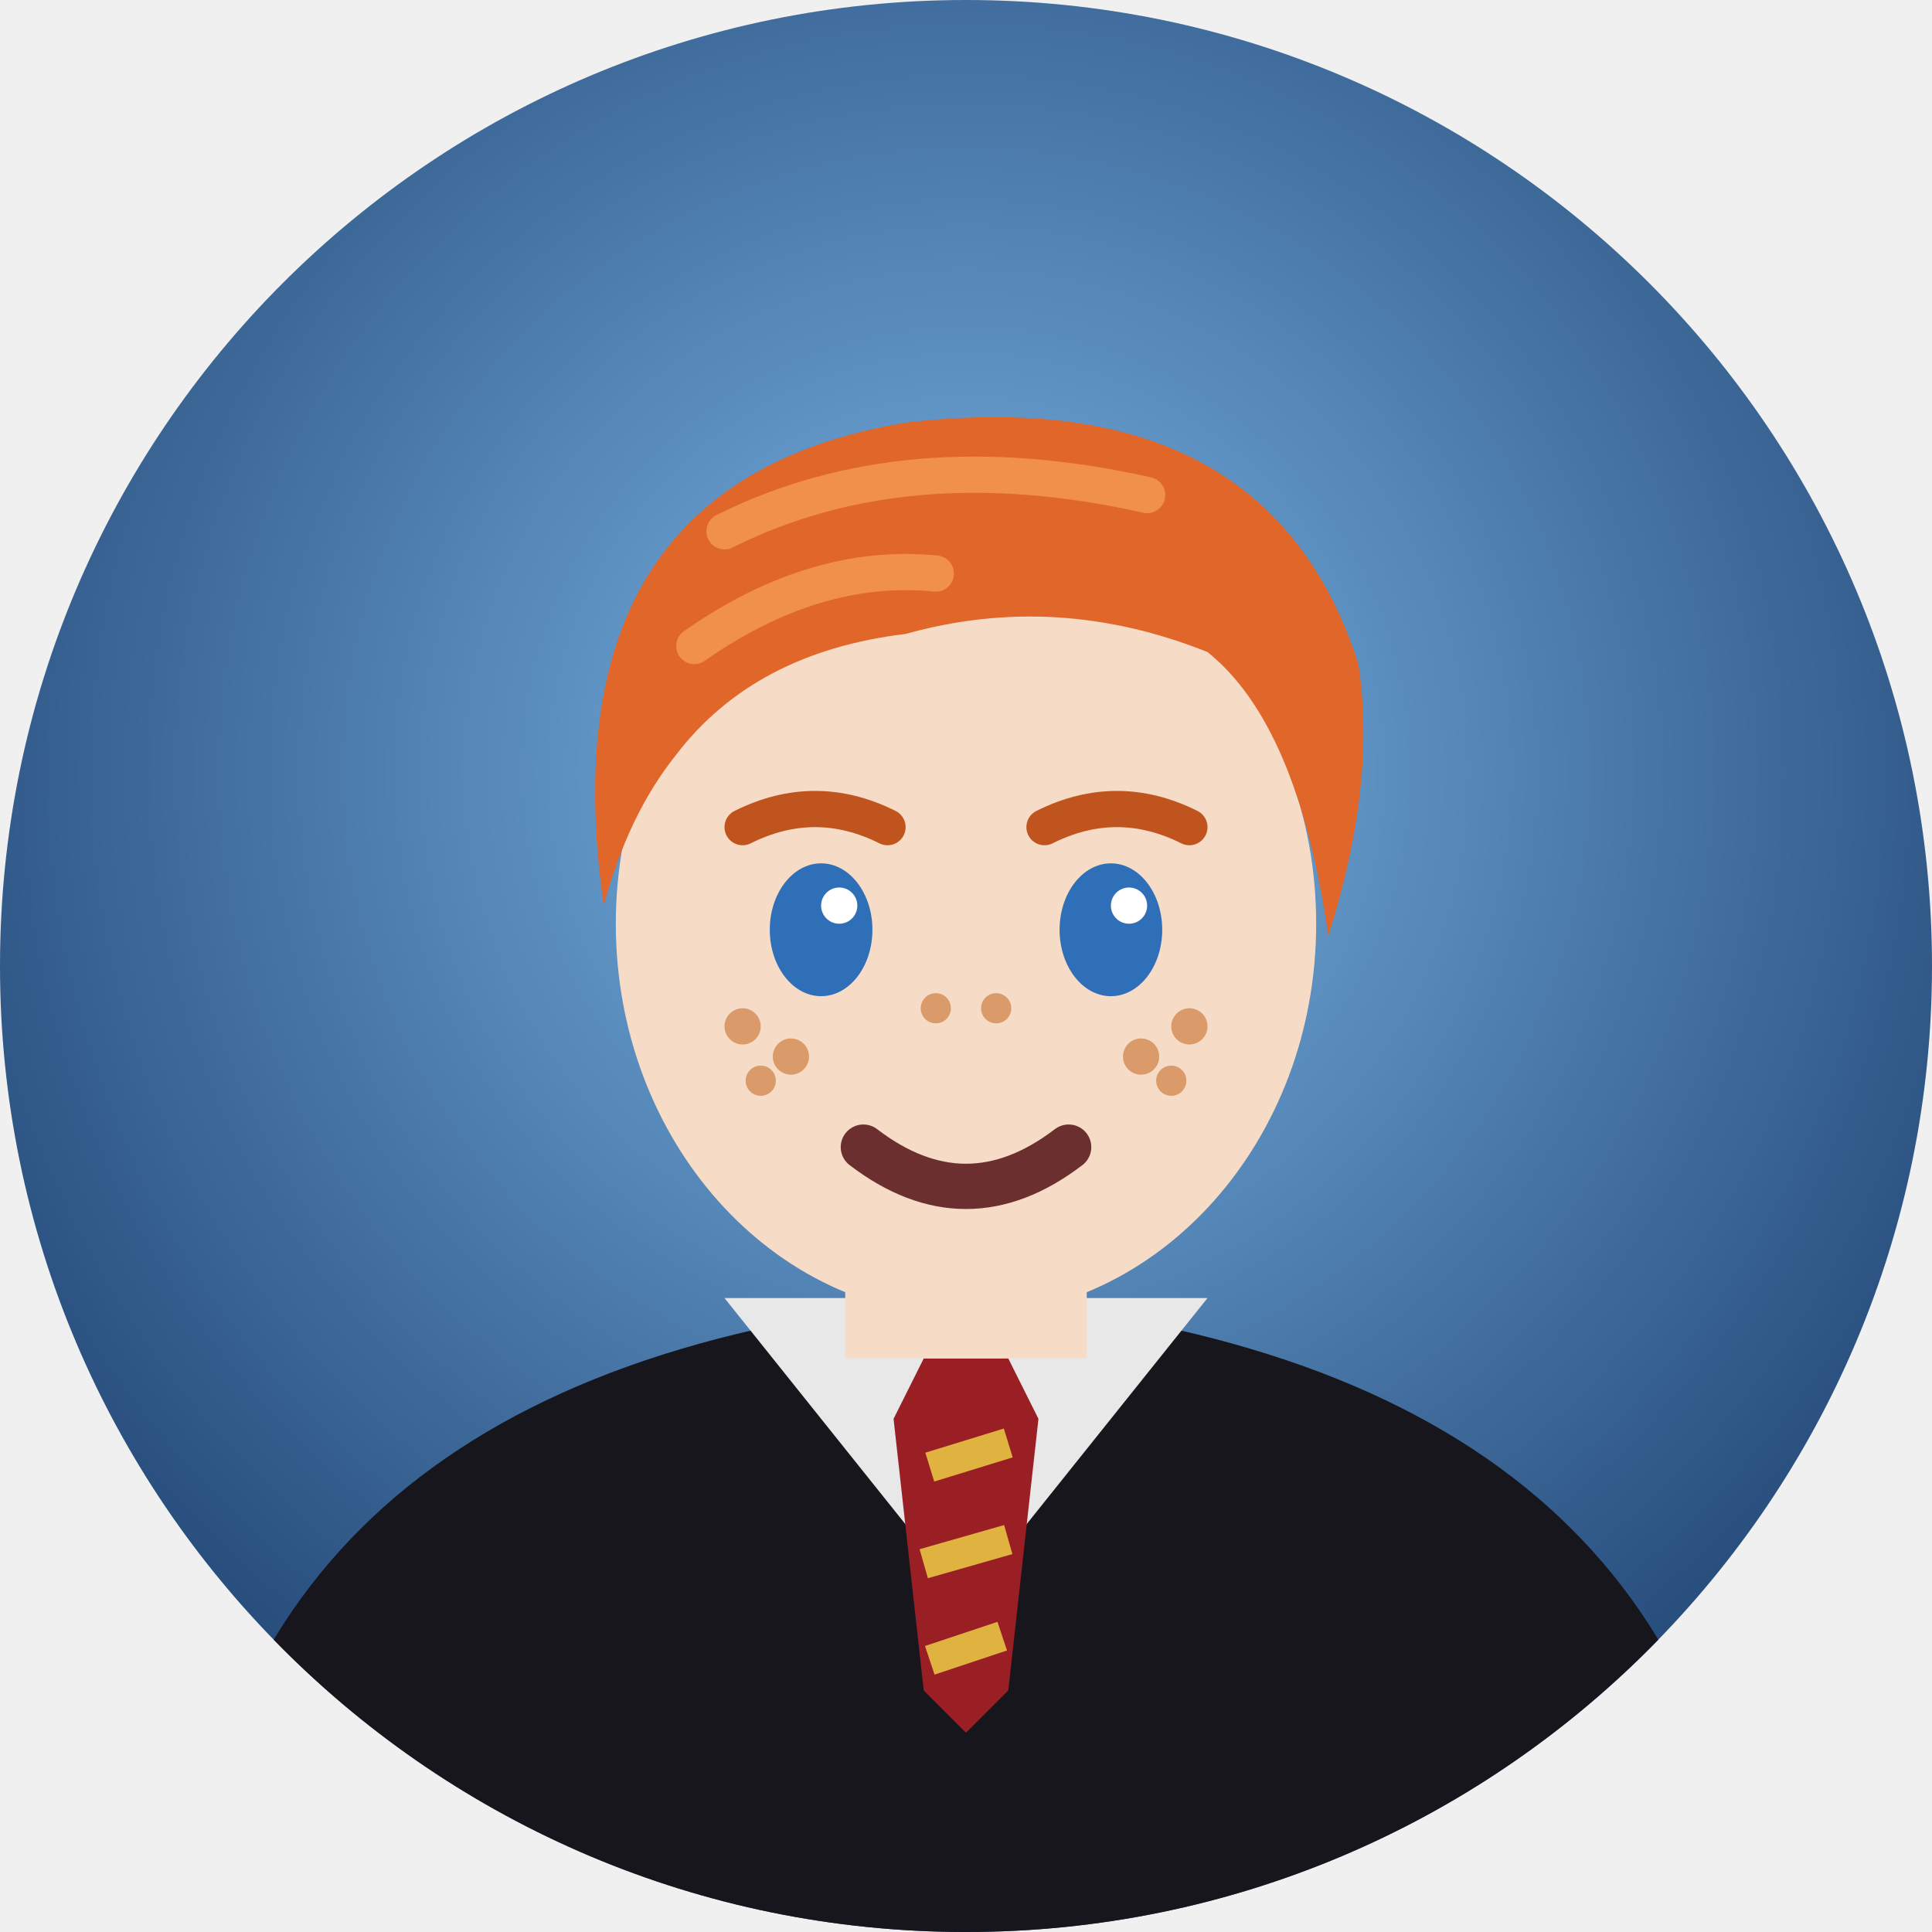
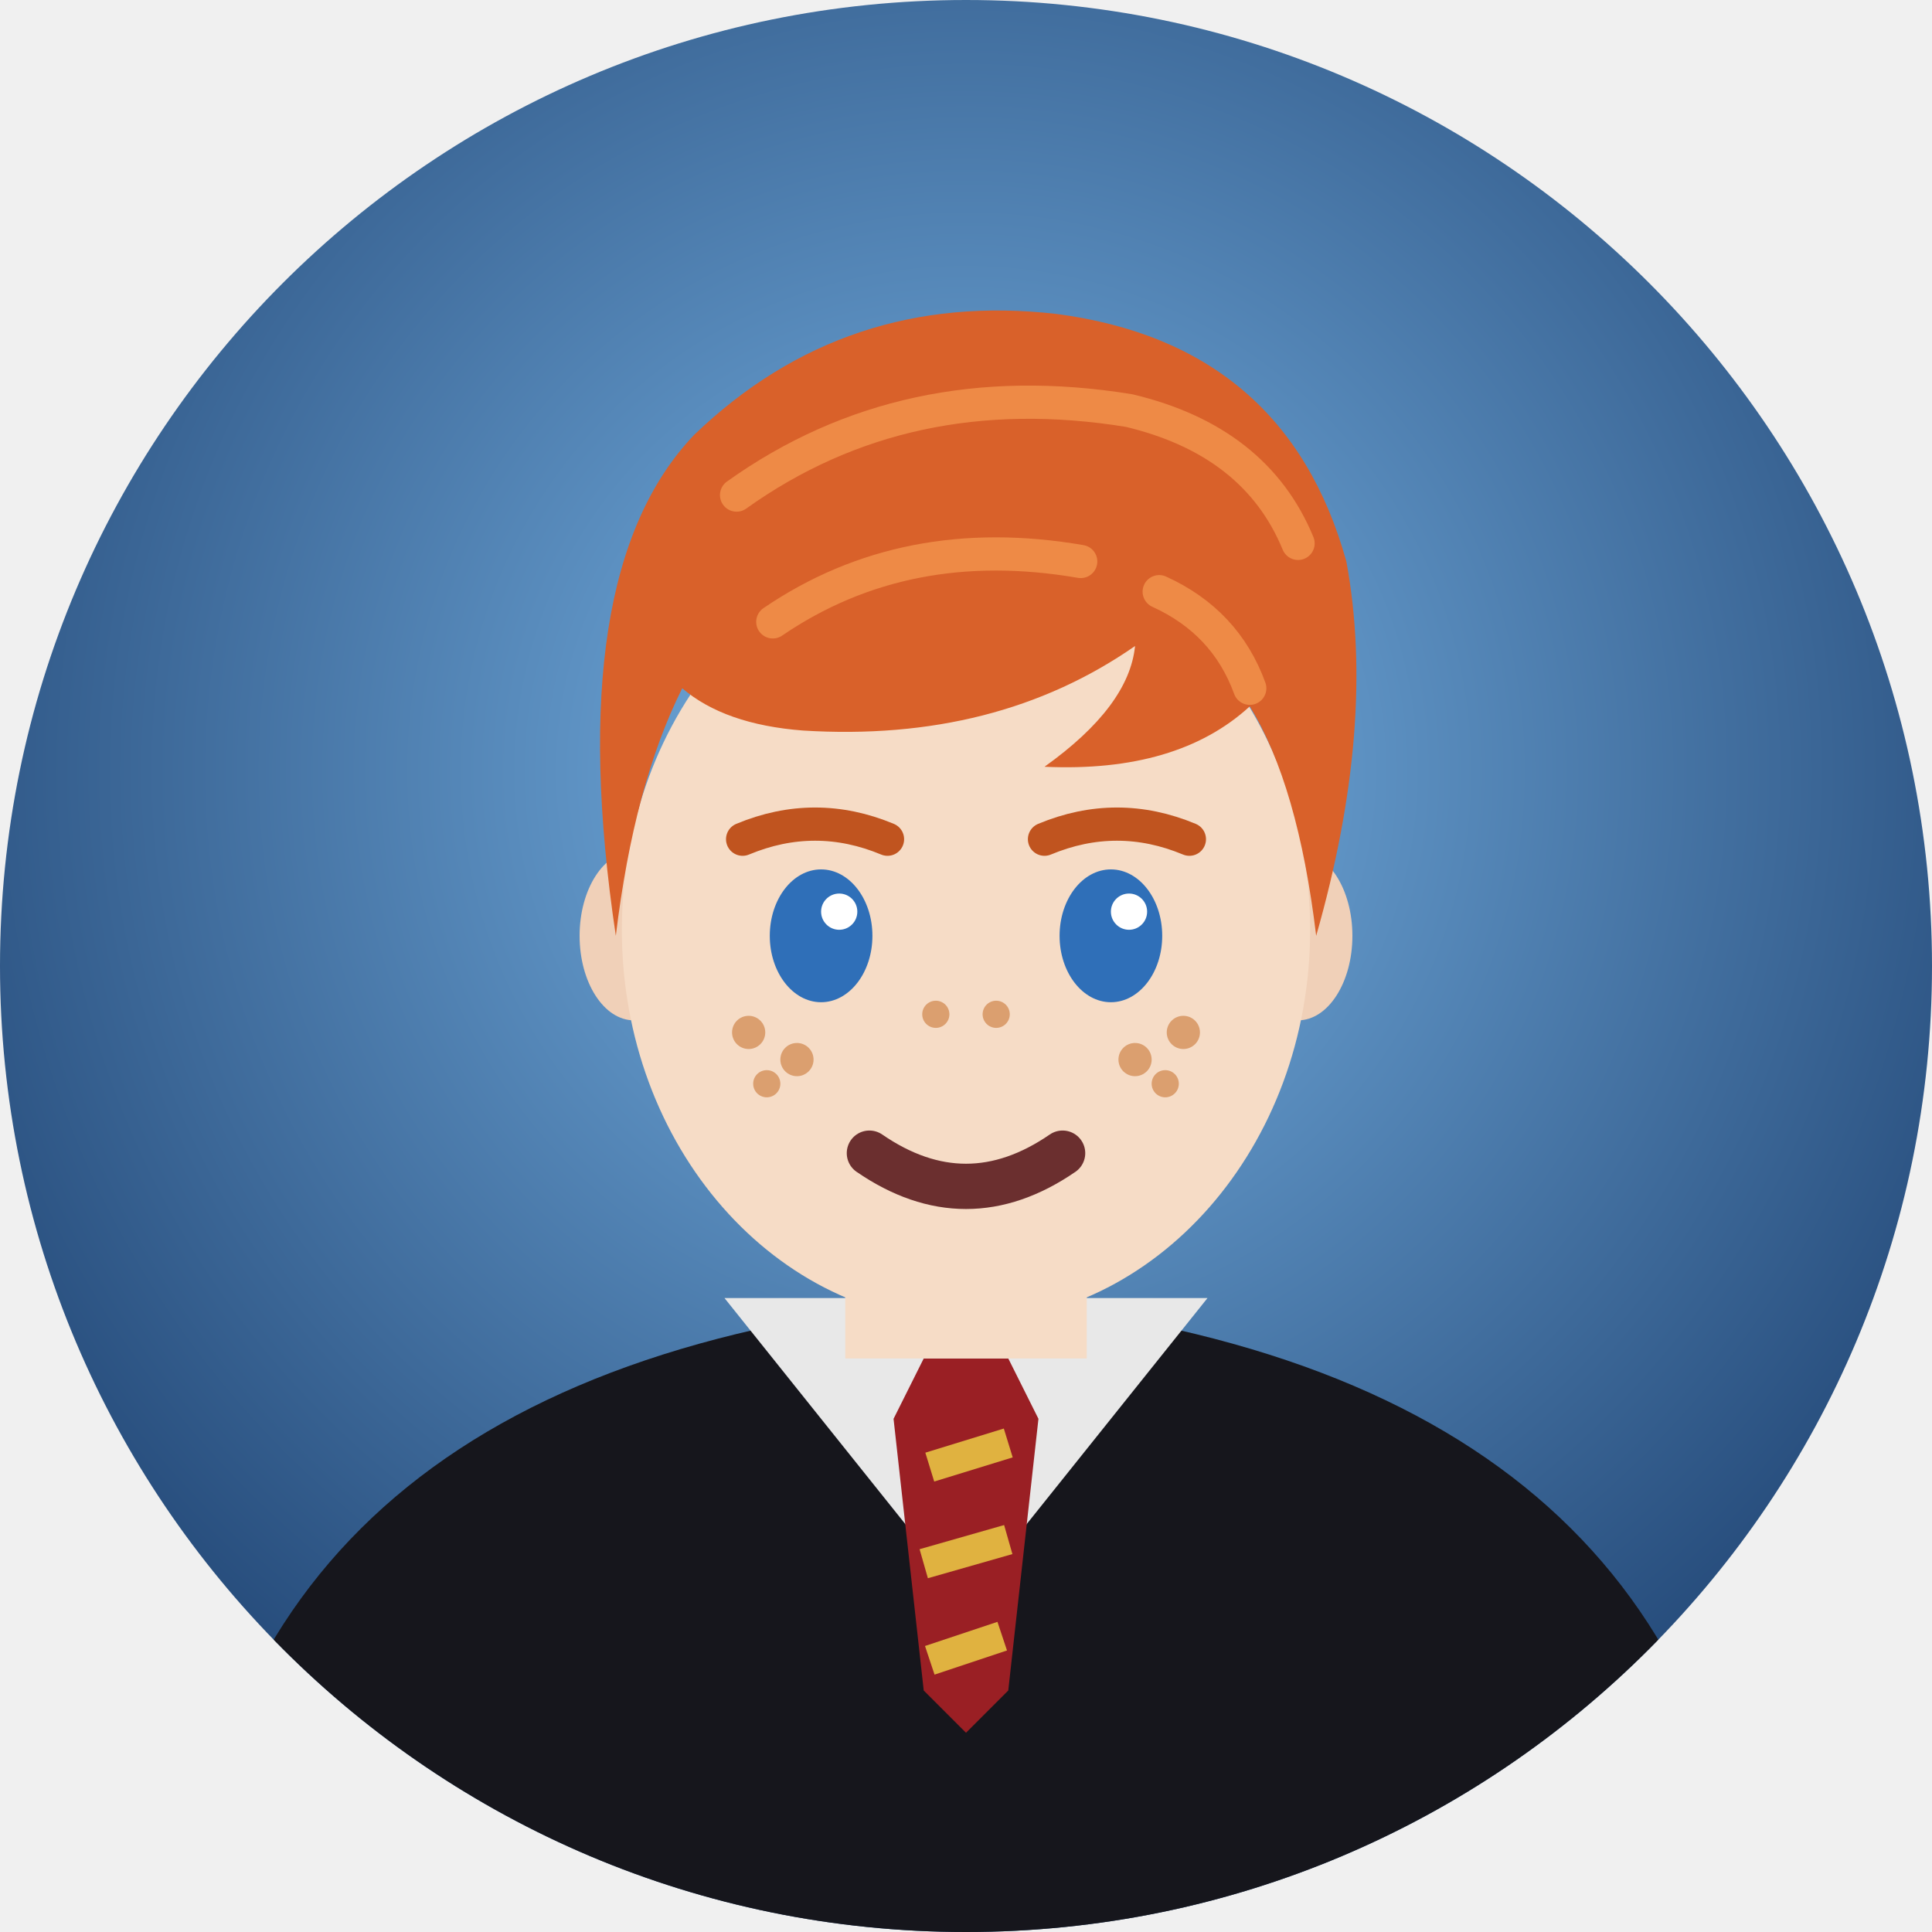
<svg xmlns="http://www.w3.org/2000/svg" viewBox="0 0 64 64">
  <defs>
    <clipPath id="c">
      <circle cx="32" cy="32" r="32" />
    </clipPath>
    <radialGradient id="bg" cx="50%" cy="40%" r="65%">
      <stop offset="0" stop-color="#7ab6e8" />
      <stop offset="1" stop-color="#1c3f6e" />
    </radialGradient>
  </defs>
  <g clip-path="url(#c)">
    <rect width="64" height="64" fill="url(#bg)" />
    <path d="M6 64 Q8 45 32 43 Q56 45 58 64Z" fill="#16161c" />
    <path d="M24 43 L32 53 L40 43Z" fill="#e8e8e8" />
    <path d="M30.6 45 h2.8 l1 2 -1 9 -1.4 1.4 -1.4 -1.4 -1 -9Z" fill="#9a1f24" />
    <path d="M30.8 48.6 L33.4 47.8 M30.6 51.8 L33.4 51 M30.8 55 L33.2 54.2" stroke="#e0b240" stroke-width="1" />
    <rect x="28" y="38" width="8" height="7" fill="#f6dcc6" />
-     <ellipse cx="32" cy="30.6" rx="11.6" ry="13" fill="#f6dcc6" />
-     <path d="M20 30 Q18 16 30 14 Q42 12.6 45 22 Q45.6 26 44 31 Q43 24 40 21.6 Q35 19.6 30 21 Q25 21.6 22.4 25 Q20.8 27 20 30Z" fill="#e0662a" />
-     <path d="M24 17.6 Q30 14.6 38 16.4 M23 21.4 Q27 18.6 31 19" stroke="#f0904a" stroke-width="1.2" fill="none" stroke-linecap="round" />
-     <ellipse cx="27.2" cy="30.8" rx="1.7" ry="2.2" fill="#2f6fb8" />
-     <ellipse cx="36.8" cy="30.8" rx="1.7" ry="2.2" fill="#2f6fb8" />
-     <circle cx="27.8" cy="30" r=".6" fill="#fff" />
-     <circle cx="37.4" cy="30" r=".6" fill="#fff" />
-     <path d="M24.6 27.4 Q27 26.2 29.4 27.4 M34.6 27.4 Q37 26.2 39.4 27.4" stroke="#c0541f" stroke-width="1.2" fill="none" stroke-linecap="round" />
-     <g fill="#d0844a" opacity=".75">
-       <circle cx="24.6" cy="34" r=".6" />
-       <circle cx="26.2" cy="35" r=".6" />
-       <circle cx="25.2" cy="35.8" r=".5" />
-       <circle cx="39.4" cy="34" r=".6" />
-       <circle cx="37.8" cy="35" r=".6" />
-       <circle cx="38.8" cy="35.8" r=".5" />
-       <circle cx="31" cy="33.4" r=".5" />
-       <circle cx="33" cy="33.4" r=".5" />
+     <ellipse cx="21" cy="31" rx="1.8" ry="2.8" fill="#f0d0b8" />
+     <ellipse cx="43" cy="31" rx="1.8" ry="2.8" fill="#f0d0b8" />
+     <ellipse cx="32" cy="30.8" rx="11.4" ry="13" fill="#f6dcc6" />
+     <path d="M20.4 31 Q18.6 19 23 14.4 Q28 9.6 35 10.4 Q42.6 11.4 44.6 18.6 Q45.6 24 43.6 31 Q43 26 41.4 23.4 Q39 25.6 34.6 25.4 Q37.4 23.4 37.6 21.4 Q33 24.6 26.6 24.2 Q24 24 22.6 22.8 Q21 26 20.4 31Z" fill="#d9612a" />
+     <path d="M24.4 16.4 Q30 12.4 37.4 13.6 Q41.6 14.6 43 18 M25.6 20.6 Q30 17.6 35.8 18.6 M38.4 19.6 Q40.6 20.6 41.4 22.8" stroke="#ee8a46" stroke-width="1.1" fill="none" stroke-linecap="round" />
+     <ellipse cx="27.2" cy="31" rx="1.7" ry="2.2" fill="#2f6fb8" />
+     <ellipse cx="36.8" cy="31" rx="1.7" ry="2.2" fill="#2f6fb8" />
+     <circle cx="27.8" cy="30.2" r=".6" fill="#fff" />
+     <circle cx="37.4" cy="30.2" r=".6" fill="#fff" />
+     <path d="M24.6 27.8 Q27 26.8 29.4 27.8 M34.6 27.8 Q37 26.8 39.4 27.8" stroke="#c0541f" stroke-width="1.1" fill="none" stroke-linecap="round" />
+     <g fill="#d0844a" opacity=".7">
+       <circle cx="24.8" cy="34.2" r=".55" />
+       <circle cx="26.4" cy="35.1" r=".55" />
+       <circle cx="25.4" cy="35.9" r=".45" />
+       <circle cx="39.2" cy="34.2" r=".55" />
+       <circle cx="37.6" cy="35.1" r=".55" />
+       <circle cx="38.6" cy="35.9" r=".45" />
+       <circle cx="31" cy="33.6" r=".45" />
+       <circle cx="33" cy="33.6" r=".45" />
    </g>
-     <path d="M28.6 38 Q32 40.6 35.4 38" stroke="#6b2f2f" stroke-width="1.5" fill="none" stroke-linecap="round" />
+     <path d="M28.8 38.2 Q32 40.4 35.2 38.2" stroke="#6b2f2f" stroke-width="1.5" fill="none" stroke-linecap="round" />
  </g>
</svg>
